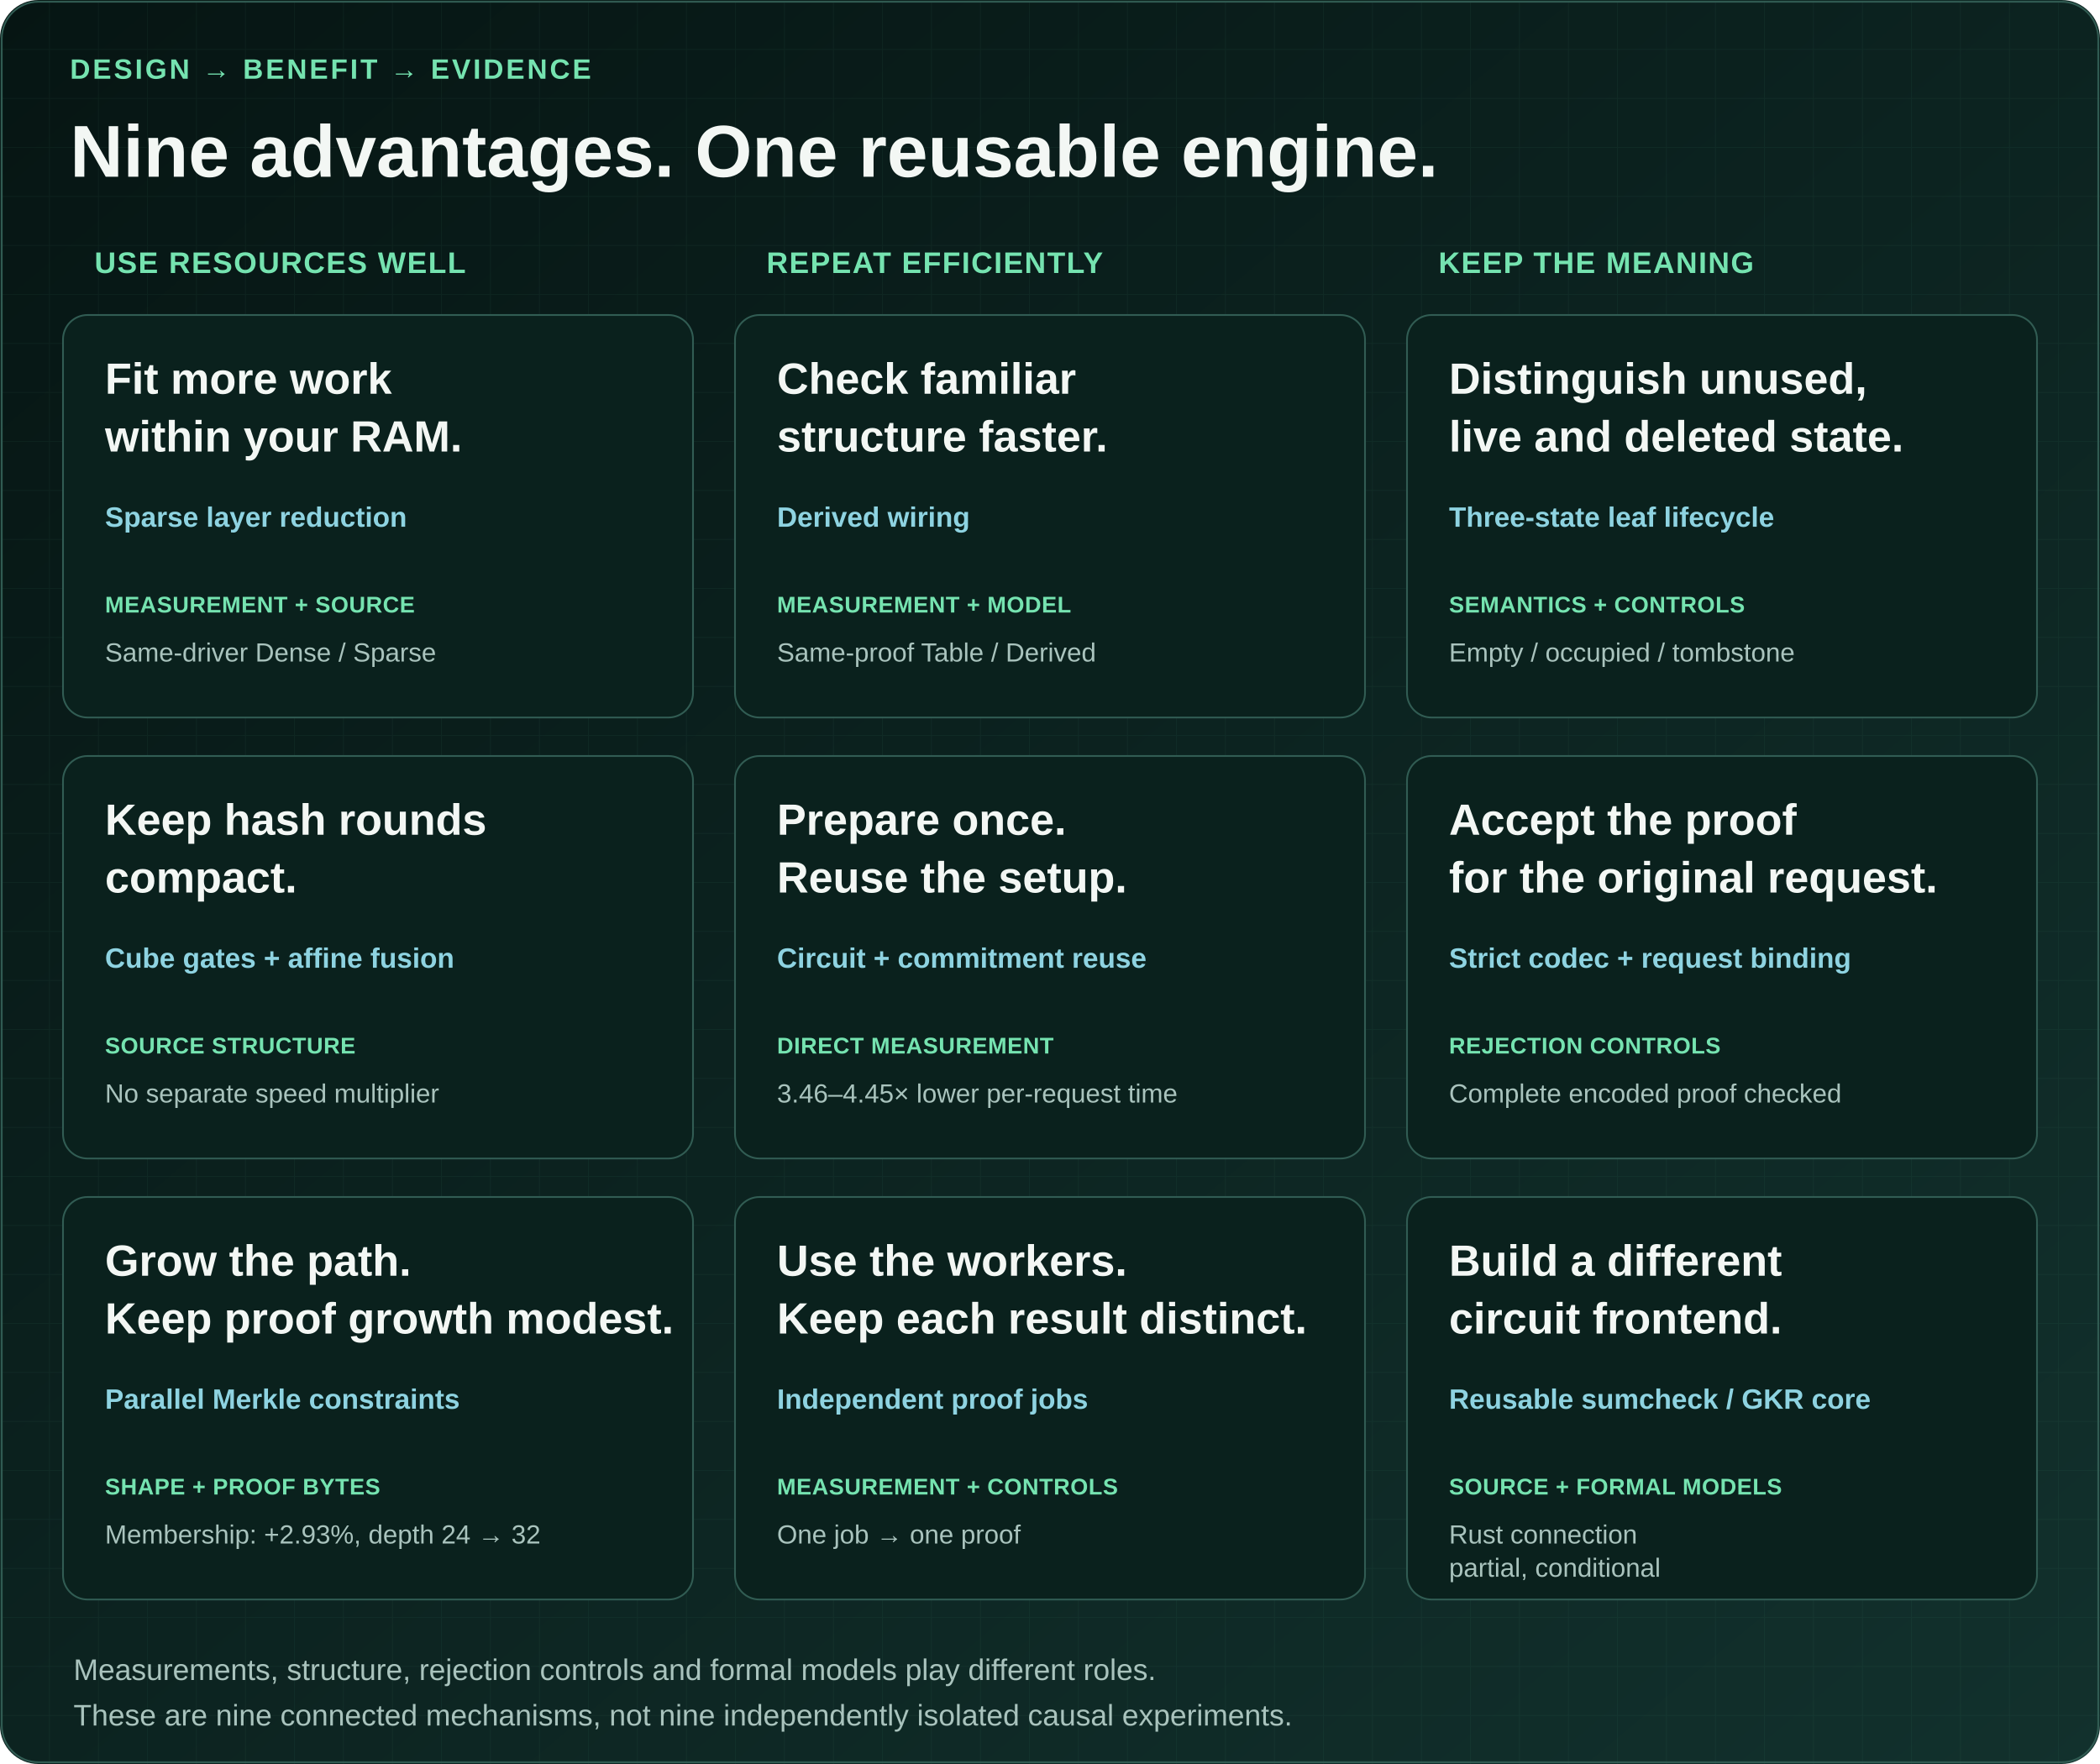
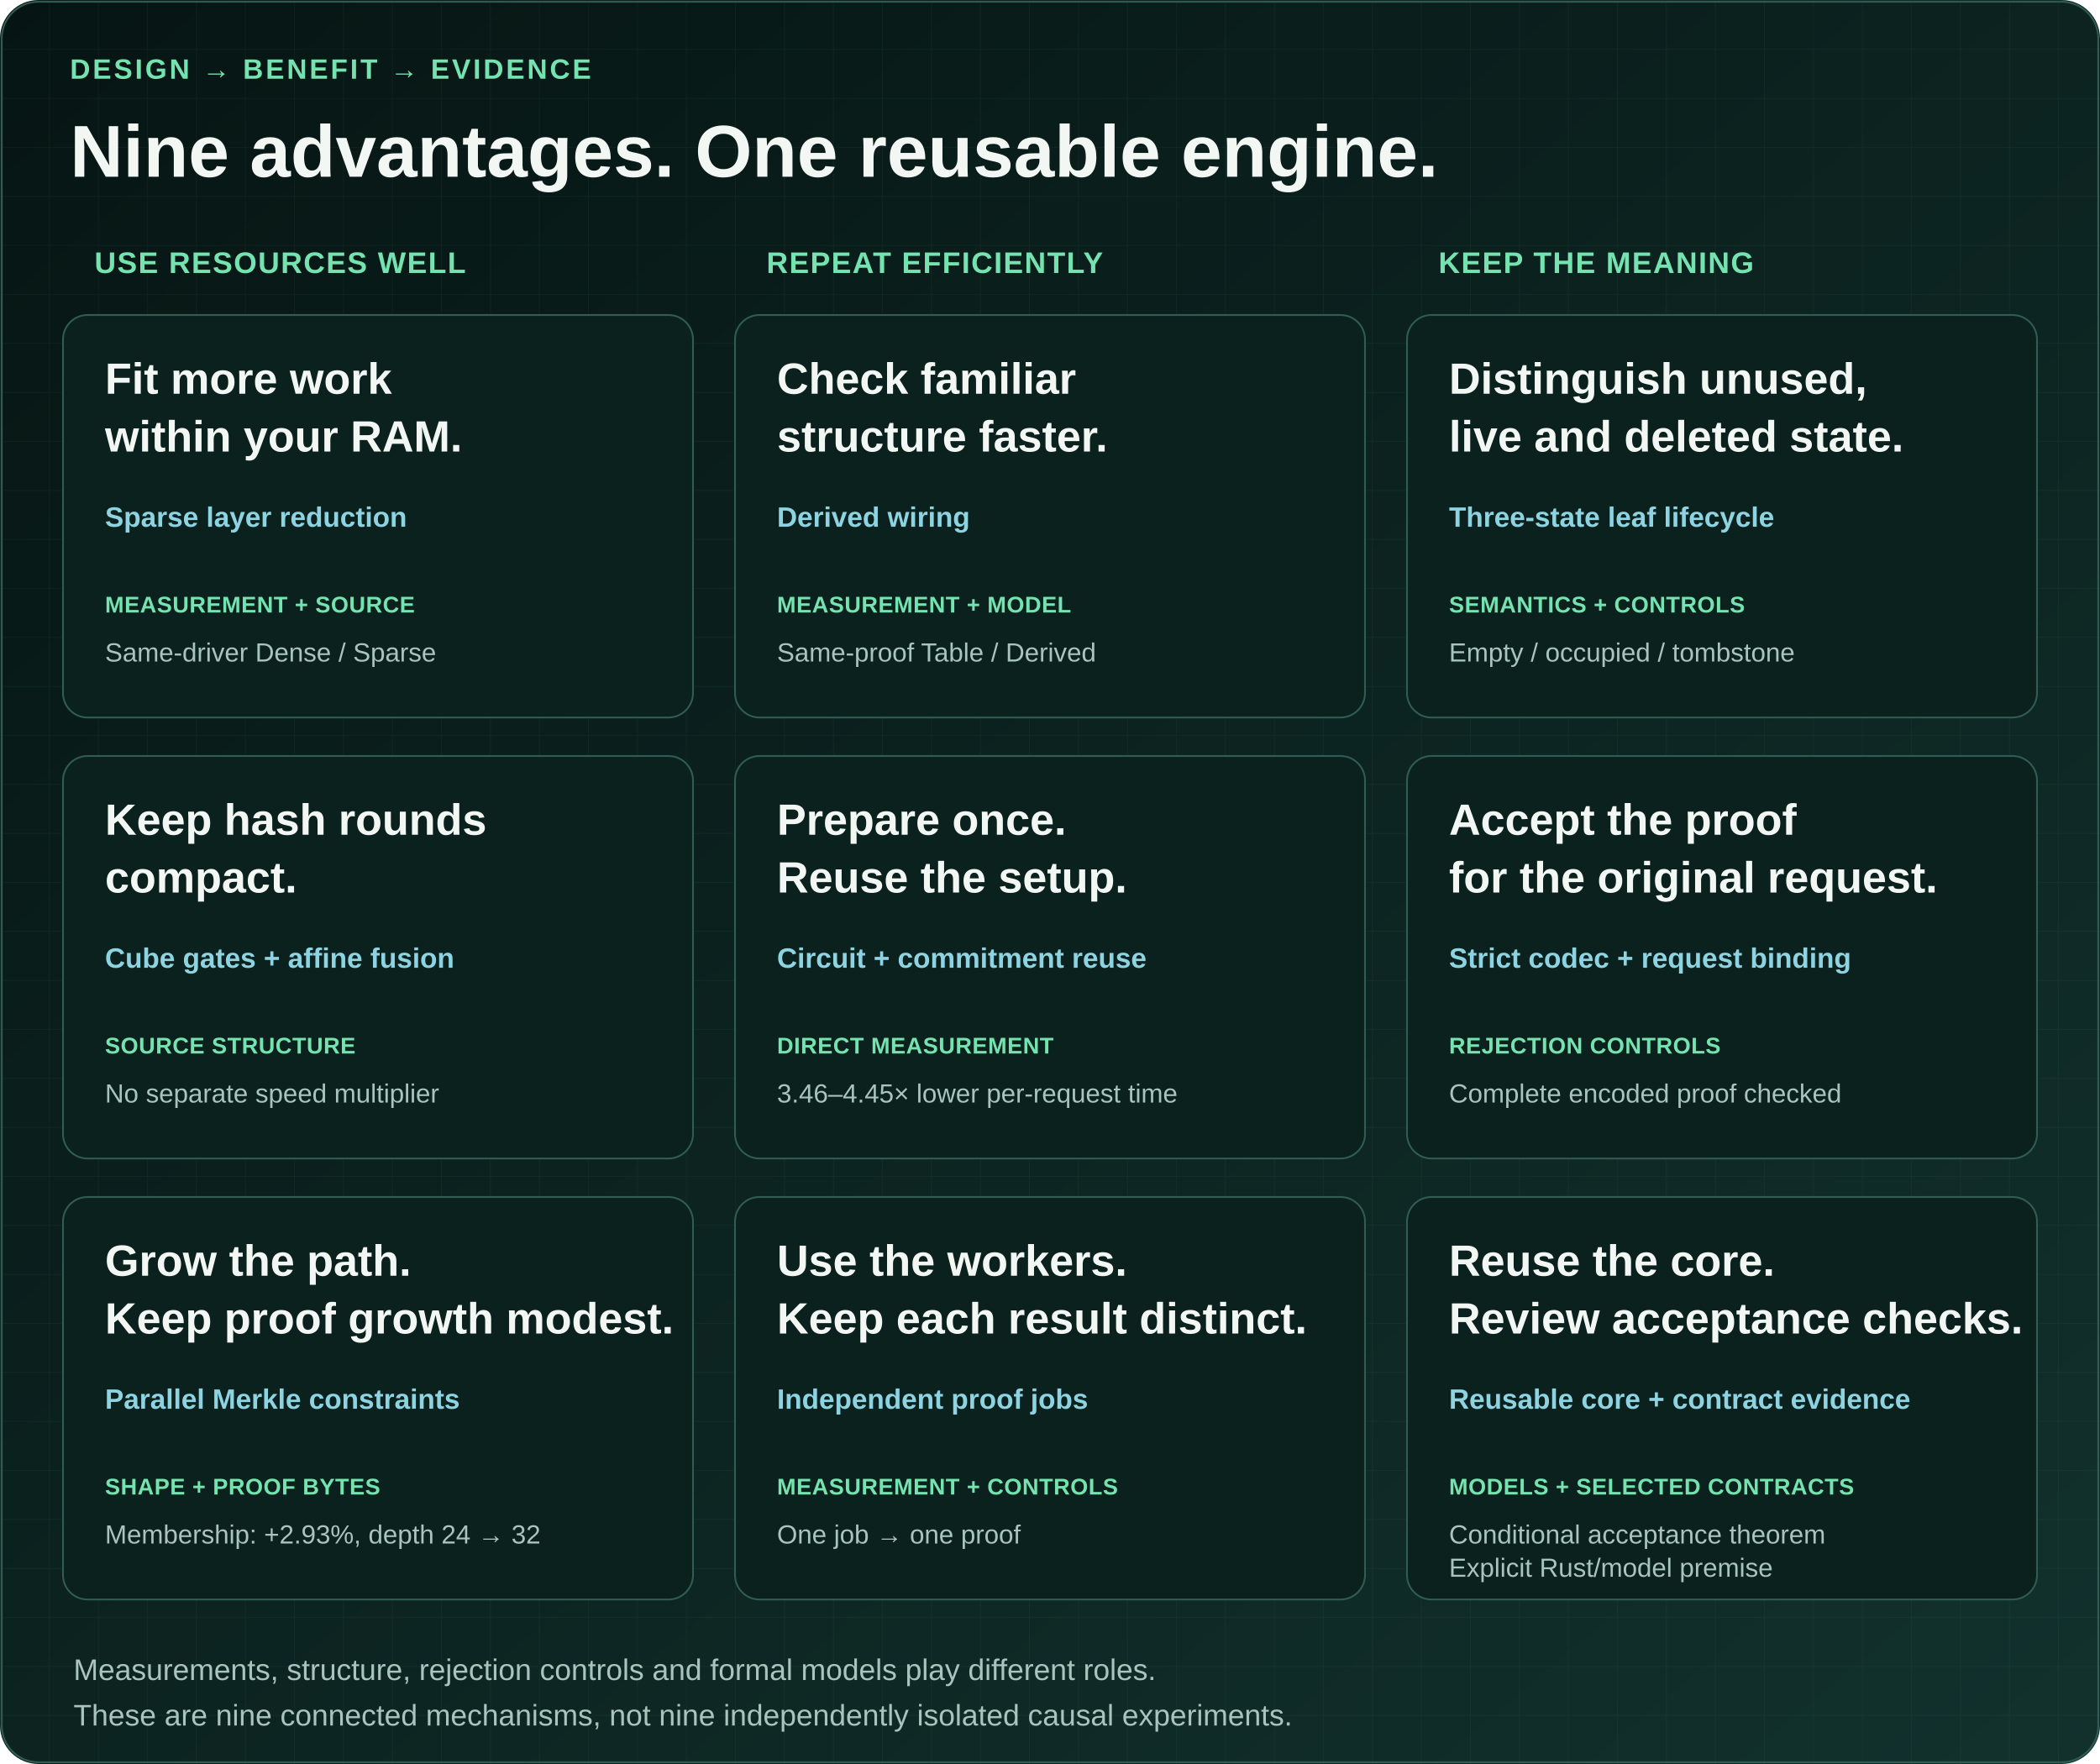
<svg xmlns="http://www.w3.org/2000/svg" width="1200" height="1008" viewBox="0 0 1200 1008" role="img" aria-labelledby="title desc">
  <defs>
    <linearGradient id="bg" x1="0" y1="0" x2="1" y2="1">
      <stop stop-color="#061513" />
      <stop offset="1" stop-color="#12312D" />
    </linearGradient>
    <pattern id="grid" width="28" height="28" patternUnits="userSpaceOnUse">
      <path d="M28 0H0V28" fill="none" stroke="#75E3B0" stroke-width="1" opacity=".045" />
    </pattern>
  </defs>
  <rect width="1200" height="1008" rx="22" fill="url(#bg)" />
  <rect width="1200" height="1008" rx="22" fill="url(#grid)" />
  <rect x="1" y="1" width="1198" height="1006" rx="21" fill="none" stroke="#315C53" />
  <g font-family="Arial,Helvetica,sans-serif">
    <text x="40" y="45" fill="#75E3B0" font-size="16" font-weight="700" text-anchor="start" letter-spacing="1.4">DESIGN → BENEFIT → EVIDENCE</text>
    <text x="40" y="101" fill="#F3F7F4" font-size="42" font-weight="700" text-anchor="start">Nine advantages. One reusable engine.</text>
    <text x="54" y="156" fill="#75E3B0" font-size="17" font-weight="700" text-anchor="start" letter-spacing="0.7">USE RESOURCES WELL</text>
    <rect x="36" y="180" width="360" height="230" rx="14" fill="#0A211D" stroke="#315C53" />
    <text x="60" y="225" fill="#F3F7F4" font-size="25" font-weight="700" text-anchor="start">Fit more work</text>
    <text x="60" y="258" fill="#F3F7F4" font-size="25" font-weight="700" text-anchor="start">within your RAM.</text>
    <text x="60" y="301" fill="#8ED3E1" font-size="16" font-weight="600" text-anchor="start">Sparse layer reduction</text>
    <text x="60" y="350" fill="#75E3B0" font-size="13" font-weight="700" text-anchor="start" letter-spacing="0.25">MEASUREMENT + SOURCE</text>
    <text x="60" y="378" fill="#A9C3BD" font-size="15" font-weight="400" text-anchor="start">Same-driver Dense / Sparse</text>
    <rect x="36" y="432" width="360" height="230" rx="14" fill="#0A211D" stroke="#315C53" />
    <text x="60" y="477" fill="#F3F7F4" font-size="25" font-weight="700" text-anchor="start">Keep hash rounds</text>
    <text x="60" y="510" fill="#F3F7F4" font-size="25" font-weight="700" text-anchor="start">compact.</text>
    <text x="60" y="553" fill="#8ED3E1" font-size="16" font-weight="600" text-anchor="start">Cube gates + affine fusion</text>
    <text x="60" y="602" fill="#75E3B0" font-size="13" font-weight="700" text-anchor="start" letter-spacing="0.25">SOURCE STRUCTURE</text>
    <text x="60" y="630" fill="#A9C3BD" font-size="15" font-weight="400" text-anchor="start">No separate speed multiplier</text>
    <rect x="36" y="684" width="360" height="230" rx="14" fill="#0A211D" stroke="#315C53" />
    <text x="60" y="729" fill="#F3F7F4" font-size="25" font-weight="700" text-anchor="start">Grow the path.</text>
    <text x="60" y="762" fill="#F3F7F4" font-size="25" font-weight="700" text-anchor="start">Keep proof growth modest.</text>
    <text x="60" y="805" fill="#8ED3E1" font-size="16" font-weight="600" text-anchor="start">Parallel Merkle constraints</text>
    <text x="60" y="854" fill="#75E3B0" font-size="13" font-weight="700" text-anchor="start" letter-spacing="0.25">SHAPE + PROOF BYTES</text>
    <text x="60" y="882" fill="#A9C3BD" font-size="15" font-weight="400" text-anchor="start">Membership: +2.93%, depth 24 → 32</text>
    <text x="438" y="156" fill="#75E3B0" font-size="17" font-weight="700" text-anchor="start" letter-spacing="0.7">REPEAT EFFICIENTLY</text>
    <rect x="420" y="180" width="360" height="230" rx="14" fill="#0A211D" stroke="#315C53" />
    <text x="444" y="225" fill="#F3F7F4" font-size="25" font-weight="700" text-anchor="start">Check familiar</text>
    <text x="444" y="258" fill="#F3F7F4" font-size="25" font-weight="700" text-anchor="start">structure faster.</text>
    <text x="444" y="301" fill="#8ED3E1" font-size="16" font-weight="600" text-anchor="start">Derived wiring</text>
    <text x="444" y="350" fill="#75E3B0" font-size="13" font-weight="700" text-anchor="start" letter-spacing="0.25">MEASUREMENT + MODEL</text>
    <text x="444" y="378" fill="#A9C3BD" font-size="15" font-weight="400" text-anchor="start">Same-proof Table / Derived</text>
    <rect x="420" y="432" width="360" height="230" rx="14" fill="#0A211D" stroke="#315C53" />
    <text x="444" y="477" fill="#F3F7F4" font-size="25" font-weight="700" text-anchor="start">Prepare once.</text>
    <text x="444" y="510" fill="#F3F7F4" font-size="25" font-weight="700" text-anchor="start">Reuse the setup.</text>
    <text x="444" y="553" fill="#8ED3E1" font-size="16" font-weight="600" text-anchor="start">Circuit + commitment reuse</text>
    <text x="444" y="602" fill="#75E3B0" font-size="13" font-weight="700" text-anchor="start" letter-spacing="0.25">DIRECT MEASUREMENT</text>
    <text x="444" y="630" fill="#A9C3BD" font-size="15" font-weight="400" text-anchor="start">3.46–4.45× lower per-request time</text>
    <rect x="420" y="684" width="360" height="230" rx="14" fill="#0A211D" stroke="#315C53" />
    <text x="444" y="729" fill="#F3F7F4" font-size="25" font-weight="700" text-anchor="start">Use the workers.</text>
    <text x="444" y="762" fill="#F3F7F4" font-size="25" font-weight="700" text-anchor="start">Keep each result distinct.</text>
    <text x="444" y="805" fill="#8ED3E1" font-size="16" font-weight="600" text-anchor="start">Independent proof jobs</text>
    <text x="444" y="854" fill="#75E3B0" font-size="13" font-weight="700" text-anchor="start" letter-spacing="0.25">MEASUREMENT + CONTROLS</text>
    <text x="444" y="882" fill="#A9C3BD" font-size="15" font-weight="400" text-anchor="start">One job → one proof</text>
    <text x="822" y="156" fill="#75E3B0" font-size="17" font-weight="700" text-anchor="start" letter-spacing="0.7">KEEP THE MEANING</text>
    <rect x="804" y="180" width="360" height="230" rx="14" fill="#0A211D" stroke="#315C53" />
    <text x="828" y="225" fill="#F3F7F4" font-size="25" font-weight="700" text-anchor="start">Distinguish unused,</text>
    <text x="828" y="258" fill="#F3F7F4" font-size="25" font-weight="700" text-anchor="start">live and deleted state.</text>
    <text x="828" y="301" fill="#8ED3E1" font-size="16" font-weight="600" text-anchor="start">Three-state leaf lifecycle</text>
    <text x="828" y="350" fill="#75E3B0" font-size="13" font-weight="700" text-anchor="start" letter-spacing="0.25">SEMANTICS + CONTROLS</text>
    <text x="828" y="378" fill="#A9C3BD" font-size="15" font-weight="400" text-anchor="start">Empty / occupied / tombstone</text>
    <rect x="804" y="432" width="360" height="230" rx="14" fill="#0A211D" stroke="#315C53" />
    <text x="828" y="477" fill="#F3F7F4" font-size="25" font-weight="700" text-anchor="start">Accept the proof</text>
    <text x="828" y="510" fill="#F3F7F4" font-size="25" font-weight="700" text-anchor="start">for the original request.</text>
    <text x="828" y="553" fill="#8ED3E1" font-size="16" font-weight="600" text-anchor="start">Strict codec + request binding</text>
    <text x="828" y="602" fill="#75E3B0" font-size="13" font-weight="700" text-anchor="start" letter-spacing="0.25">REJECTION CONTROLS</text>
    <text x="828" y="630" fill="#A9C3BD" font-size="15" font-weight="400" text-anchor="start">Complete encoded proof checked</text>
    <rect x="804" y="684" width="360" height="230" rx="14" fill="#0A211D" stroke="#315C53" />
-     <text x="828" y="729" fill="#F3F7F4" font-size="25" font-weight="700" text-anchor="start">Build a different</text>
-     <text x="828" y="762" fill="#F3F7F4" font-size="25" font-weight="700" text-anchor="start">circuit frontend.</text>
-     <text x="828" y="805" fill="#8ED3E1" font-size="16" font-weight="600" text-anchor="start">Reusable sumcheck / GKR core</text>
-     <text x="828" y="854" fill="#75E3B0" font-size="13" font-weight="700" text-anchor="start" letter-spacing="0.25">SOURCE + FORMAL MODELS</text>
-     <text x="828" y="882" fill="#A9C3BD" font-size="15" font-weight="400" text-anchor="start">Rust connection</text>
-     <text x="828" y="901" fill="#A9C3BD" font-size="15" font-weight="400" text-anchor="start">partial, conditional</text>
+     <text x="828" y="729" fill="#F3F7F4" font-size="25" font-weight="700" text-anchor="start">Reuse the core.</text>
+     <text x="828" y="762" fill="#F3F7F4" font-size="25" font-weight="700" text-anchor="start">Review acceptance checks.</text>
+     <text x="828" y="805" fill="#8ED3E1" font-size="16" font-weight="600" text-anchor="start">Reusable core + contract evidence</text>
+     <text x="828" y="854" fill="#75E3B0" font-size="13" font-weight="700" text-anchor="start" letter-spacing="0.25">MODELS + SELECTED CONTRACTS</text>
+     <text x="828" y="882" fill="#A9C3BD" font-size="15" font-weight="400" text-anchor="start">Conditional acceptance theorem</text>
+     <text x="828" y="901" fill="#A9C3BD" font-size="15" font-weight="400" text-anchor="start">Explicit Rust/model premise</text>
    <text x="42" y="960" fill="#A9C3BD" font-size="17" font-weight="400" text-anchor="start">Measurements, structure, rejection controls and formal models play different roles.</text>
    <text x="42" y="986" fill="#A9C3BD" font-size="17" font-weight="400" text-anchor="start">These are nine connected mechanisms, not nine independently isolated causal experiments.</text>
  </g>
</svg>
